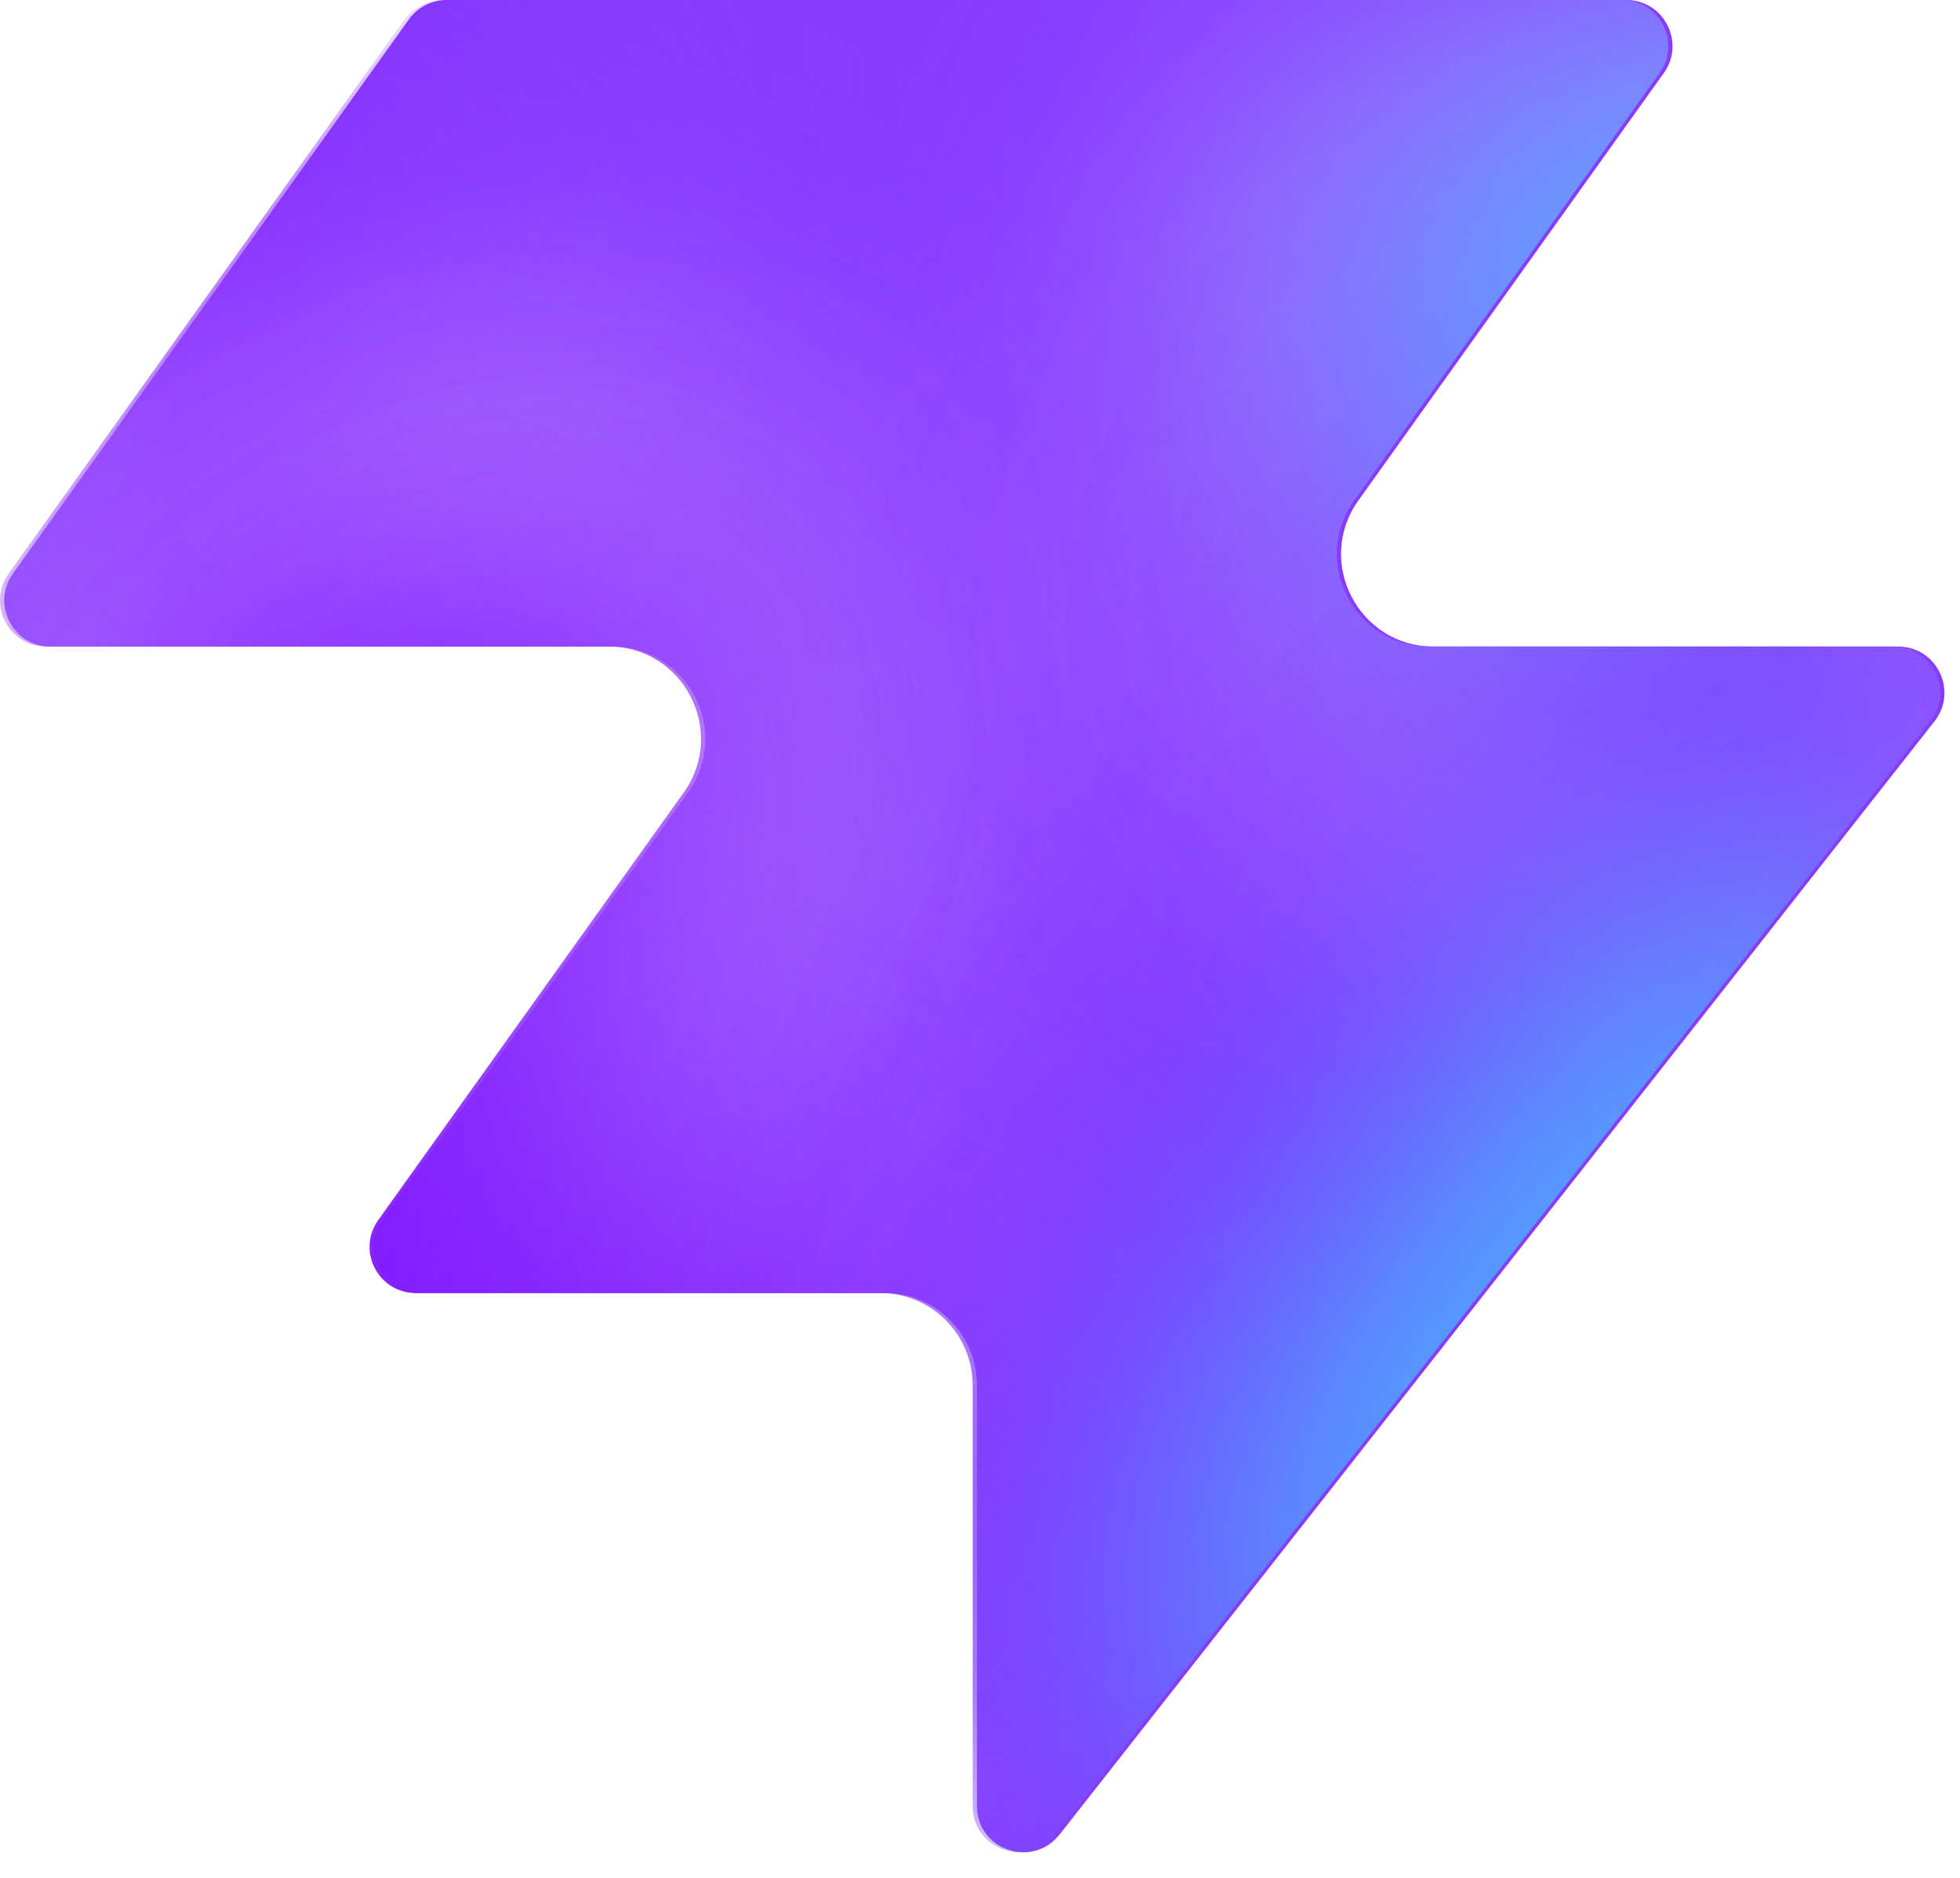
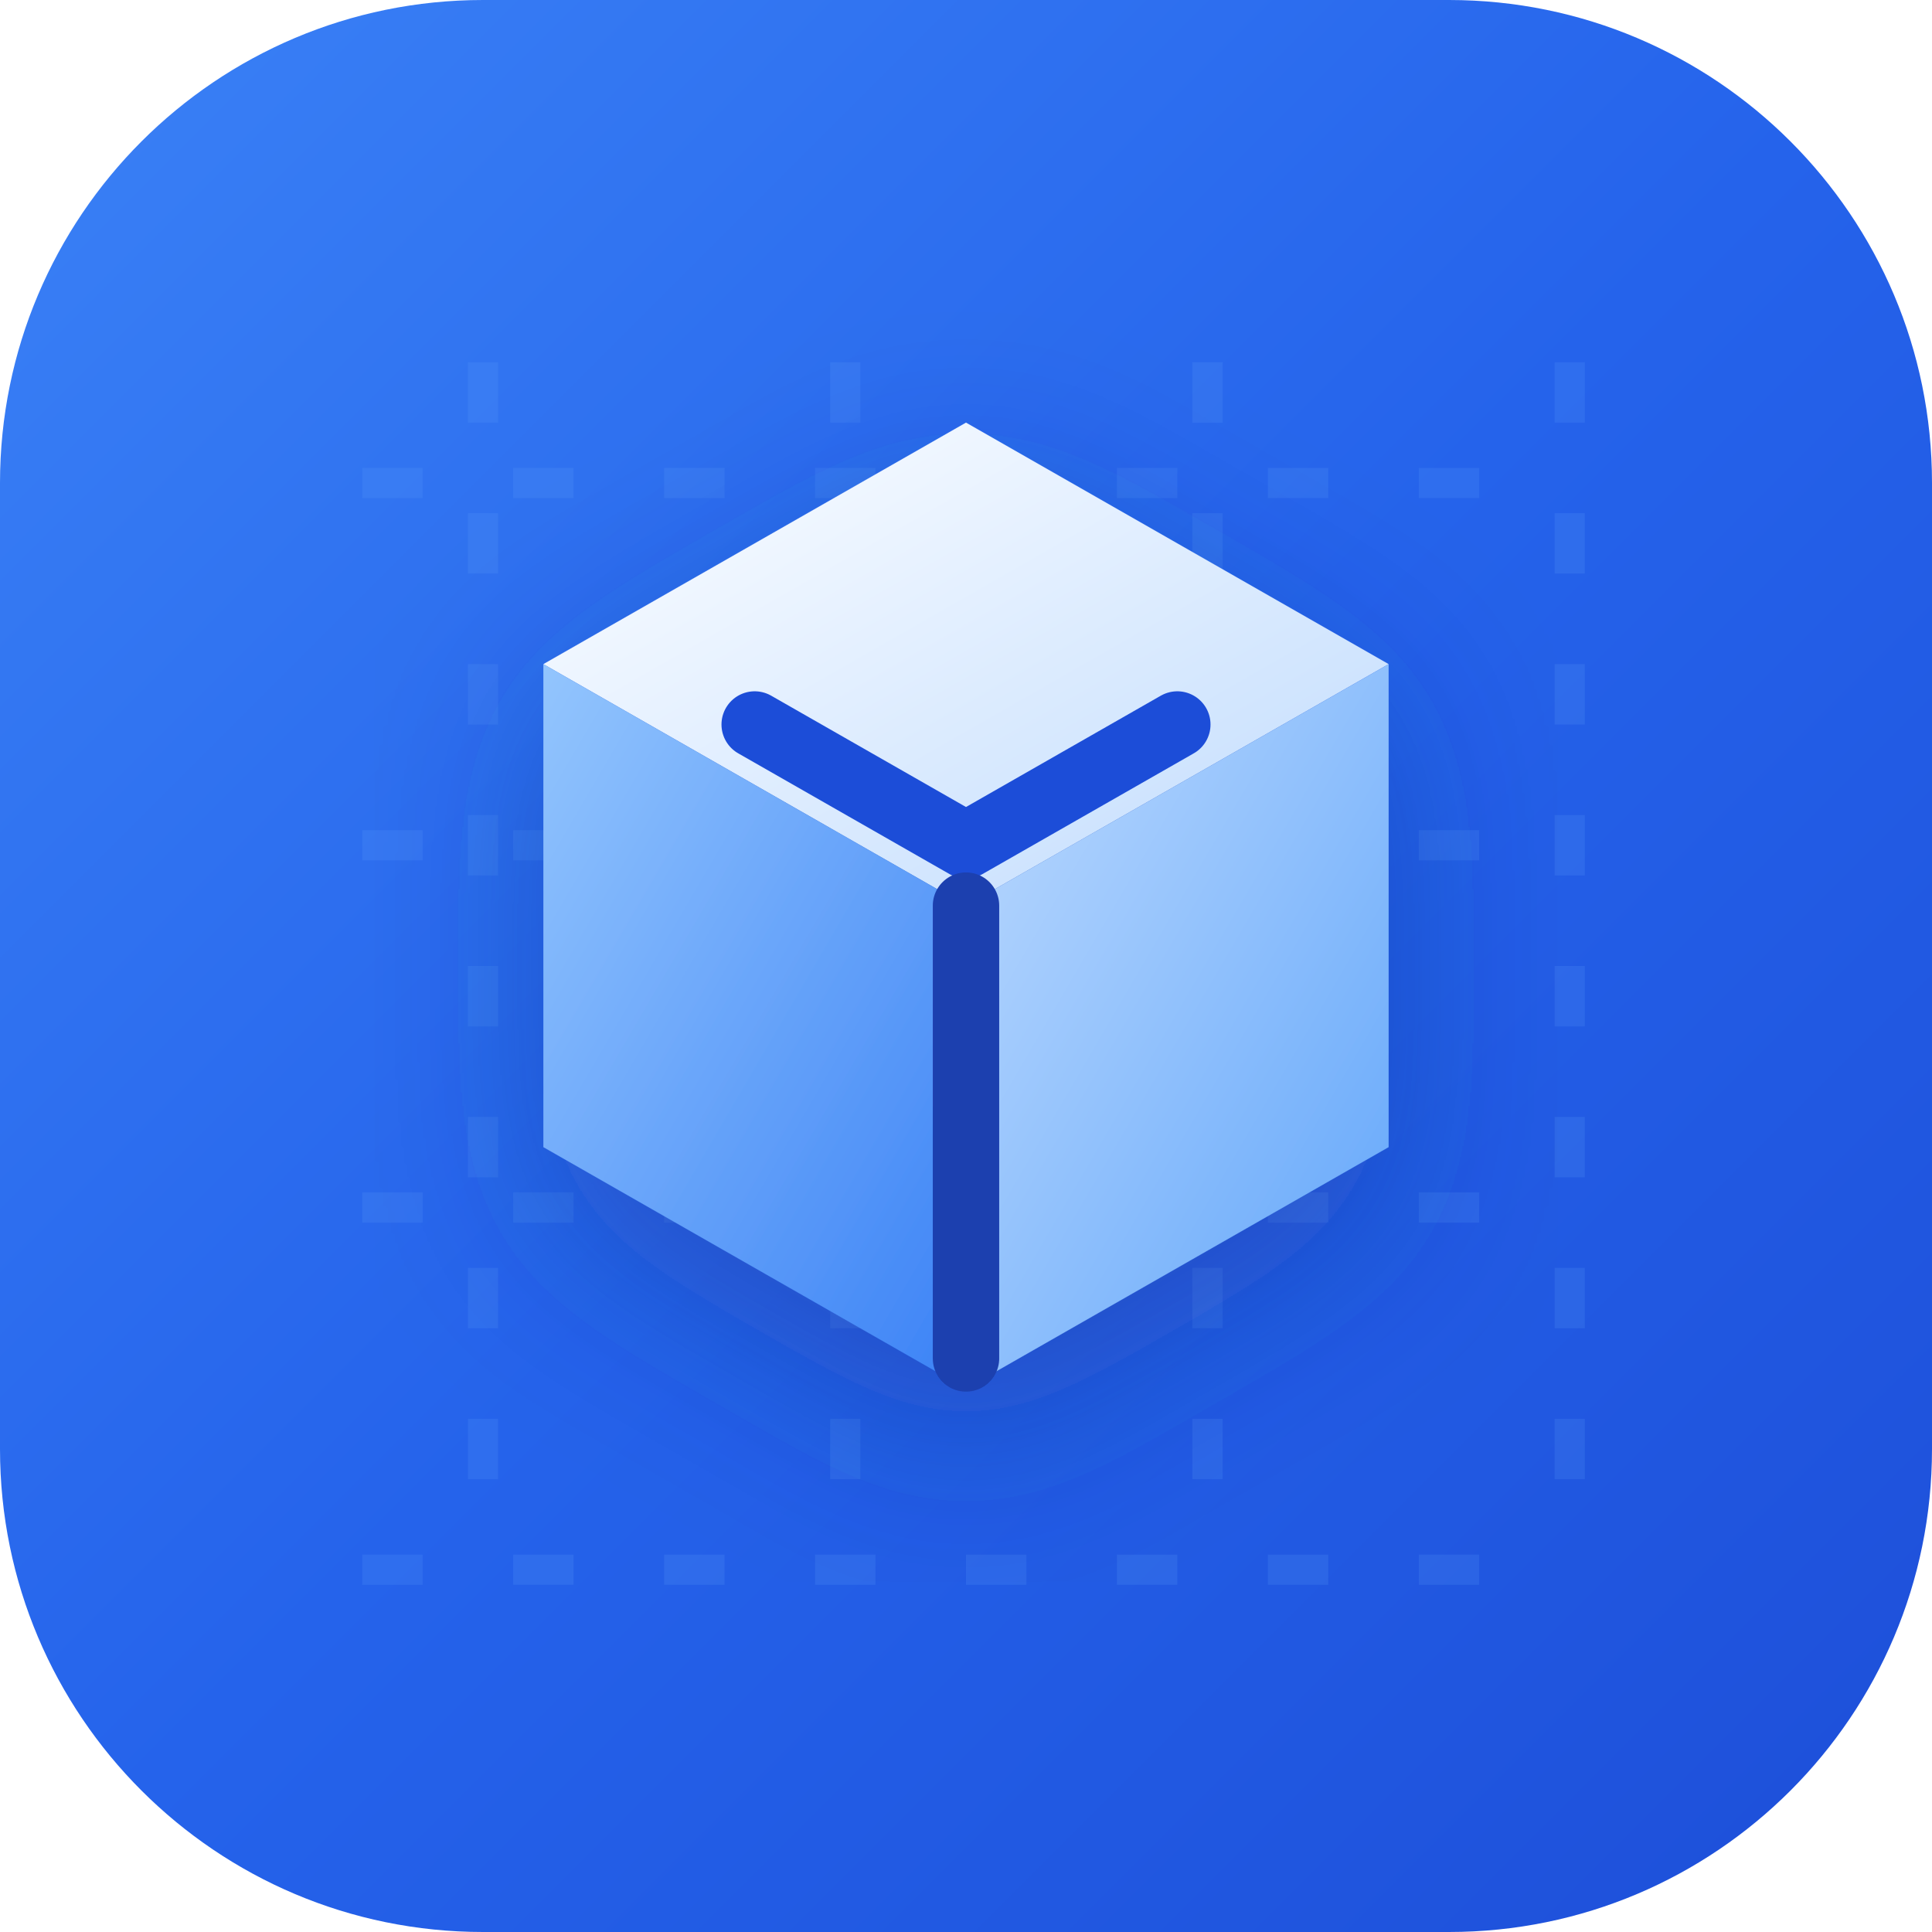
- <svg xmlns="http://www.w3.org/2000/svg" width="48" height="46" fill="none" viewBox="0 0 48 46">
-   <path fill="#863bff" d="M25.946 44.938c-.664.845-2.021.375-2.021-.698V33.937a2.26 2.26 0 0 0-2.262-2.262H10.287c-.92 0-1.456-1.04-.92-1.788l7.48-10.471c1.07-1.497 0-3.578-1.842-3.578H1.237c-.92 0-1.456-1.04-.92-1.788L10.013.474c.214-.297.556-.474.92-.474h28.894c.92 0 1.456 1.04.92 1.788l-7.48 10.471c-1.07 1.498 0 3.579 1.842 3.579h11.377c.943 0 1.473 1.088.89 1.83L25.947 44.94z" style="fill:#863bff;fill:color(display-p3 .525 .23 1);fill-opacity:1" />
-   <mask id="a" width="48" height="46" x="0" y="0" maskUnits="userSpaceOnUse" style="mask-type:alpha">
-     <path fill="#000" d="M25.842 44.938c-.664.844-2.021.375-2.021-.698V33.937a2.26 2.26 0 0 0-2.262-2.262H10.183c-.92 0-1.456-1.04-.92-1.788l7.48-10.471c1.07-1.498 0-3.579-1.842-3.579H1.133c-.92 0-1.456-1.04-.92-1.787L9.91.473c.214-.297.556-.474.92-.474h28.894c.92 0 1.456 1.04.92 1.788l-7.48 10.471c-1.07 1.498 0 3.578 1.842 3.578h11.377c.943 0 1.473 1.088.89 1.832L25.843 44.94z" style="fill:#000;fill-opacity:1" />
-   </mask>
-   <g mask="url(#a)">
-     <g filter="url(#b)">
-       <ellipse cx="5.508" cy="14.704" fill="#ede6ff" rx="5.508" ry="14.704" style="fill:#ede6ff;fill:color(display-p3 .927 .903 1);fill-opacity:1" transform="matrix(.00324 1 1 -.00324 -4.47 31.516)" />
-     </g>
-     <g filter="url(#c)">
-       <ellipse cx="10.399" cy="29.851" fill="#ede6ff" rx="10.399" ry="29.851" style="fill:#ede6ff;fill:color(display-p3 .927 .903 1);fill-opacity:1" transform="matrix(.00324 1 1 -.00324 -39.328 7.883)" />
-     </g>
-     <g filter="url(#d)">
-       <ellipse cx="5.508" cy="30.487" fill="#7e14ff" rx="5.508" ry="30.487" style="fill:#7e14ff;fill:color(display-p3 .492 .077 1);fill-opacity:1" transform="rotate(89.814 -25.913 -14.639)scale(1 -1)" />
-     </g>
-     <g filter="url(#e)">
-       <ellipse cx="5.508" cy="30.599" fill="#7e14ff" rx="5.508" ry="30.599" style="fill:#7e14ff;fill:color(display-p3 .492 .077 1);fill-opacity:1" transform="rotate(89.814 -32.644 -3.334)scale(1 -1)" />
-     </g>
-     <g filter="url(#f)">
-       <ellipse cx="5.508" cy="30.599" fill="#7e14ff" rx="5.508" ry="30.599" style="fill:#7e14ff;fill:color(display-p3 .492 .077 1);fill-opacity:1" transform="matrix(.00324 1 1 -.00324 -34.34 30.47)" />
-     </g>
-     <g filter="url(#g)">
-       <ellipse cx="14.072" cy="22.078" fill="#ede6ff" rx="14.072" ry="22.078" style="fill:#ede6ff;fill:color(display-p3 .927 .903 1);fill-opacity:1" transform="rotate(93.35 24.506 48.493)scale(-1 1)" />
-     </g>
-     <g filter="url(#h)">
-       <ellipse cx="3.47" cy="21.501" fill="#7e14ff" rx="3.47" ry="21.501" style="fill:#7e14ff;fill:color(display-p3 .492 .077 1);fill-opacity:1" transform="rotate(89.009 28.708 47.59)scale(-1 1)" />
-     </g>
-     <g filter="url(#i)">
-       <ellipse cx="3.47" cy="21.501" fill="#7e14ff" rx="3.47" ry="21.501" style="fill:#7e14ff;fill:color(display-p3 .492 .077 1);fill-opacity:1" transform="rotate(89.009 28.708 47.59)scale(-1 1)" />
-     </g>
-     <g filter="url(#j)">
-       <ellipse cx=".387" cy="8.972" fill="#7e14ff" rx="4.407" ry="29.108" style="fill:#7e14ff;fill:color(display-p3 .492 .077 1);fill-opacity:1" transform="rotate(39.51 .387 8.972)" />
-     </g>
-     <g filter="url(#k)">
-       <ellipse cx="47.523" cy="-6.092" fill="#7e14ff" rx="4.407" ry="29.108" style="fill:#7e14ff;fill:color(display-p3 .492 .077 1);fill-opacity:1" transform="rotate(37.892 47.523 -6.092)" />
-     </g>
-     <g filter="url(#l)">
-       <ellipse cx="41.412" cy="6.333" fill="#47bfff" rx="5.971" ry="9.665" style="fill:#47bfff;fill:color(display-p3 .28 .748 1);fill-opacity:1" transform="rotate(37.892 41.412 6.333)" />
-     </g>
-     <g filter="url(#m)">
-       <ellipse cx="-1.879" cy="38.332" fill="#7e14ff" rx="4.407" ry="29.108" style="fill:#7e14ff;fill:color(display-p3 .492 .077 1);fill-opacity:1" transform="rotate(37.892 -1.88 38.332)" />
-     </g>
-     <g filter="url(#n)">
-       <ellipse cx="-1.879" cy="38.332" fill="#7e14ff" rx="4.407" ry="29.108" style="fill:#7e14ff;fill:color(display-p3 .492 .077 1);fill-opacity:1" transform="rotate(37.892 -1.88 38.332)" />
-     </g>
-     <g filter="url(#o)">
-       <ellipse cx="35.651" cy="29.907" fill="#7e14ff" rx="4.407" ry="29.108" style="fill:#7e14ff;fill:color(display-p3 .492 .077 1);fill-opacity:1" transform="rotate(37.892 35.651 29.907)" />
-     </g>
-     <g filter="url(#p)">
-       <ellipse cx="38.418" cy="32.4" fill="#47bfff" rx="5.971" ry="15.297" style="fill:#47bfff;fill:color(display-p3 .28 .748 1);fill-opacity:1" transform="rotate(37.892 38.418 32.4)" />
-     </g>
-   </g>
+ <svg xmlns="http://www.w3.org/2000/svg" viewBox="0 0 64 64" width="64" height="64" fill="none">
  <defs>
-     <filter id="b" width="60.045" height="41.654" x="-19.77" y="16.149" color-interpolation-filters="sRGB" filterUnits="userSpaceOnUse">
-       <feFlood flood-opacity="0" result="BackgroundImageFix" />
-       <feBlend in="SourceGraphic" in2="BackgroundImageFix" result="shape" />
-       <feGaussianBlur result="effect1_foregroundBlur_2002_17158" stdDeviation="7.659" />
-     </filter>
-     <filter id="c" width="90.34" height="51.437" x="-54.613" y="-7.533" color-interpolation-filters="sRGB" filterUnits="userSpaceOnUse">
-       <feFlood flood-opacity="0" result="BackgroundImageFix" />
-       <feBlend in="SourceGraphic" in2="BackgroundImageFix" result="shape" />
-       <feGaussianBlur result="effect1_foregroundBlur_2002_17158" stdDeviation="7.659" />
-     </filter>
-     <filter id="d" width="79.355" height="29.4" x="-49.64" y="2.03" color-interpolation-filters="sRGB" filterUnits="userSpaceOnUse">
-       <feFlood flood-opacity="0" result="BackgroundImageFix" />
-       <feBlend in="SourceGraphic" in2="BackgroundImageFix" result="shape" />
-       <feGaussianBlur result="effect1_foregroundBlur_2002_17158" stdDeviation="4.596" />
-     </filter>
-     <filter id="e" width="79.579" height="29.4" x="-45.045" y="20.029" color-interpolation-filters="sRGB" filterUnits="userSpaceOnUse">
-       <feFlood flood-opacity="0" result="BackgroundImageFix" />
-       <feBlend in="SourceGraphic" in2="BackgroundImageFix" result="shape" />
-       <feGaussianBlur result="effect1_foregroundBlur_2002_17158" stdDeviation="4.596" />
-     </filter>
-     <filter id="f" width="79.579" height="29.4" x="-43.513" y="21.178" color-interpolation-filters="sRGB" filterUnits="userSpaceOnUse">
-       <feFlood flood-opacity="0" result="BackgroundImageFix" />
-       <feBlend in="SourceGraphic" in2="BackgroundImageFix" result="shape" />
-       <feGaussianBlur result="effect1_foregroundBlur_2002_17158" stdDeviation="4.596" />
-     </filter>
-     <filter id="g" width="74.749" height="58.852" x="15.756" y="-17.901" color-interpolation-filters="sRGB" filterUnits="userSpaceOnUse">
-       <feFlood flood-opacity="0" result="BackgroundImageFix" />
-       <feBlend in="SourceGraphic" in2="BackgroundImageFix" result="shape" />
-       <feGaussianBlur result="effect1_foregroundBlur_2002_17158" stdDeviation="7.659" />
-     </filter>
-     <filter id="h" width="61.377" height="25.362" x="23.548" y="2.284" color-interpolation-filters="sRGB" filterUnits="userSpaceOnUse">
-       <feFlood flood-opacity="0" result="BackgroundImageFix" />
-       <feBlend in="SourceGraphic" in2="BackgroundImageFix" result="shape" />
-       <feGaussianBlur result="effect1_foregroundBlur_2002_17158" stdDeviation="4.596" />
-     </filter>
-     <filter id="i" width="61.377" height="25.362" x="23.548" y="2.284" color-interpolation-filters="sRGB" filterUnits="userSpaceOnUse">
-       <feFlood flood-opacity="0" result="BackgroundImageFix" />
-       <feBlend in="SourceGraphic" in2="BackgroundImageFix" result="shape" />
-       <feGaussianBlur result="effect1_foregroundBlur_2002_17158" stdDeviation="4.596" />
-     </filter>
-     <filter id="j" width="56.045" height="63.649" x="-27.636" y="-22.853" color-interpolation-filters="sRGB" filterUnits="userSpaceOnUse">
-       <feFlood flood-opacity="0" result="BackgroundImageFix" />
-       <feBlend in="SourceGraphic" in2="BackgroundImageFix" result="shape" />
-       <feGaussianBlur result="effect1_foregroundBlur_2002_17158" stdDeviation="4.596" />
-     </filter>
-     <filter id="k" width="54.814" height="64.646" x="20.116" y="-38.415" color-interpolation-filters="sRGB" filterUnits="userSpaceOnUse">
-       <feFlood flood-opacity="0" result="BackgroundImageFix" />
-       <feBlend in="SourceGraphic" in2="BackgroundImageFix" result="shape" />
-       <feGaussianBlur result="effect1_foregroundBlur_2002_17158" stdDeviation="4.596" />
-     </filter>
-     <filter id="l" width="33.541" height="35.313" x="24.641" y="-11.323" color-interpolation-filters="sRGB" filterUnits="userSpaceOnUse">
-       <feFlood flood-opacity="0" result="BackgroundImageFix" />
-       <feBlend in="SourceGraphic" in2="BackgroundImageFix" result="shape" />
-       <feGaussianBlur result="effect1_foregroundBlur_2002_17158" stdDeviation="4.596" />
-     </filter>
-     <filter id="m" width="54.814" height="64.646" x="-29.286" y="6.009" color-interpolation-filters="sRGB" filterUnits="userSpaceOnUse">
-       <feFlood flood-opacity="0" result="BackgroundImageFix" />
-       <feBlend in="SourceGraphic" in2="BackgroundImageFix" result="shape" />
-       <feGaussianBlur result="effect1_foregroundBlur_2002_17158" stdDeviation="4.596" />
-     </filter>
-     <filter id="n" width="54.814" height="64.646" x="-29.286" y="6.009" color-interpolation-filters="sRGB" filterUnits="userSpaceOnUse">
-       <feFlood flood-opacity="0" result="BackgroundImageFix" />
-       <feBlend in="SourceGraphic" in2="BackgroundImageFix" result="shape" />
-       <feGaussianBlur result="effect1_foregroundBlur_2002_17158" stdDeviation="4.596" />
-     </filter>
-     <filter id="o" width="54.814" height="64.646" x="8.244" y="-2.416" color-interpolation-filters="sRGB" filterUnits="userSpaceOnUse">
-       <feFlood flood-opacity="0" result="BackgroundImageFix" />
-       <feBlend in="SourceGraphic" in2="BackgroundImageFix" result="shape" />
-       <feGaussianBlur result="effect1_foregroundBlur_2002_17158" stdDeviation="4.596" />
-     </filter>
-     <filter id="p" width="39.409" height="43.623" x="18.713" y="10.588" color-interpolation-filters="sRGB" filterUnits="userSpaceOnUse">
-       <feFlood flood-opacity="0" result="BackgroundImageFix" />
-       <feBlend in="SourceGraphic" in2="BackgroundImageFix" result="shape" />
-       <feGaussianBlur result="effect1_foregroundBlur_2002_17158" stdDeviation="4.596" />
+     <linearGradient id="bgGrad" x1="0%" y1="0%" x2="100%" y2="100%">
+       <stop offset="0%" stop-color="#3b82f6" />
+       <stop offset="50%" stop-color="#2563eb" />
+       <stop offset="100%" stop-color="#1d4ed8" />
+     </linearGradient>
+     <linearGradient id="cubeTop" x1="0%" y1="0%" x2="100%" y2="100%">
+       <stop offset="0%" stop-color="#ffffff" />
+       <stop offset="100%" stop-color="#bfdbfe" />
+     </linearGradient>
+     <linearGradient id="cubeLeft" x1="0%" y1="0%" x2="100%" y2="100%">
+       <stop offset="0%" stop-color="#93c5fd" />
+       <stop offset="100%" stop-color="#3b82f6" />
+     </linearGradient>
+     <linearGradient id="cubeRight" x1="0%" y1="0%" x2="100%" y2="100%">
+       <stop offset="0%" stop-color="#bfdbfe" />
+       <stop offset="100%" stop-color="#60a5fa" />
+     </linearGradient>
+     <filter id="glow" x="-20%" y="-20%" width="140%" height="140%">
+       <feDropShadow dx="0" dy="2" stdDeviation="3" flood-color="#1e3a8a" flood-opacity="0.35" />
    </filter>
  </defs>
+   <rect width="64" height="64" rx="16" fill="url(#bgGrad)" />
+   <path d="M12 16h40M12 28h40M12 40h40M12 52h40" stroke="#60a5fa" stroke-opacity="0.18" stroke-width="1" stroke-dasharray="2 3" />
+   <path d="M16 12v40M28 12v40M40 12v40M52 12v40" stroke="#60a5fa" stroke-opacity="0.18" stroke-width="1" stroke-dasharray="2 3" />
+   <g filter="url(#glow)">
+     <path d="M32 14 L46 22 L32 30 L18 22 Z" fill="url(#cubeTop)" />
+     <path d="M18 22 L32 30 L32 46 L18 38 Z" fill="url(#cubeLeft)" />
+     <path d="M32 30 L46 22 L46 38 L32 46 Z" fill="url(#cubeRight)" />
+     <path d="M25 24 L32 28 L39 24" stroke="#1d4ed8" stroke-width="2.2" stroke-linecap="round" stroke-linejoin="round" />
+     <path d="M32 30 L32 45" stroke="#1e40af" stroke-width="2.2" stroke-linecap="round" stroke-linejoin="round" />
+   </g>
</svg>
